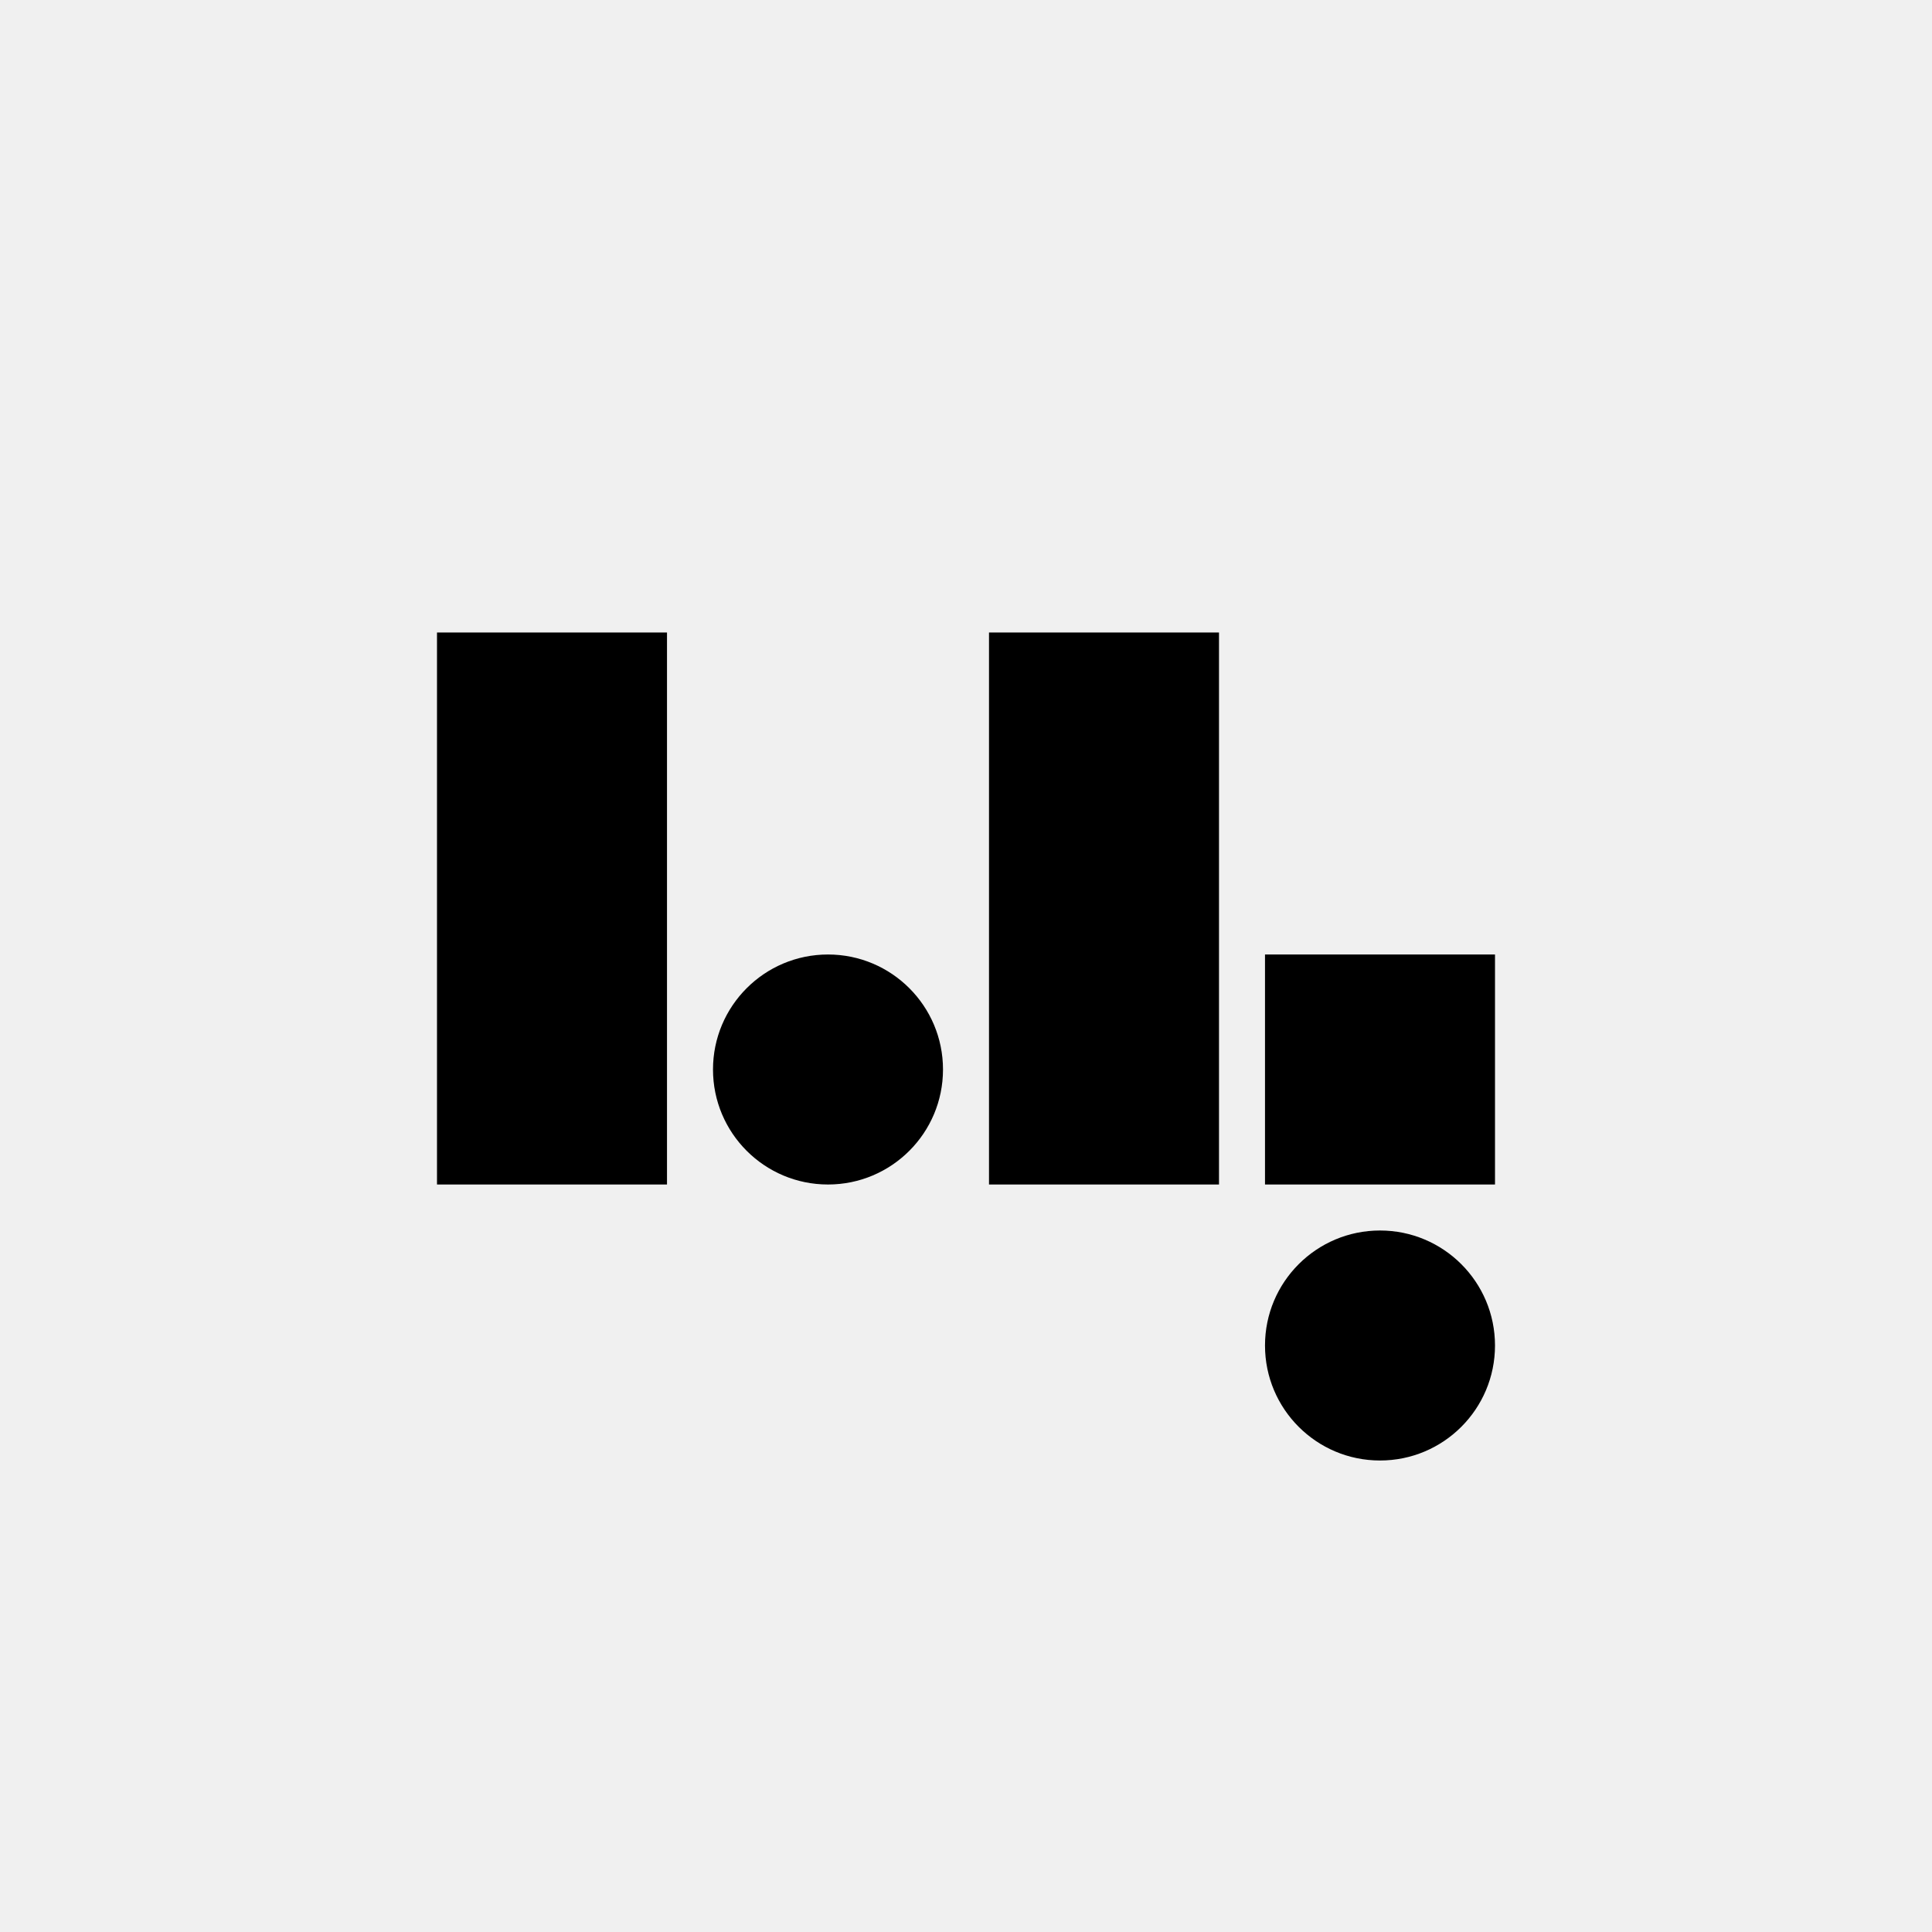
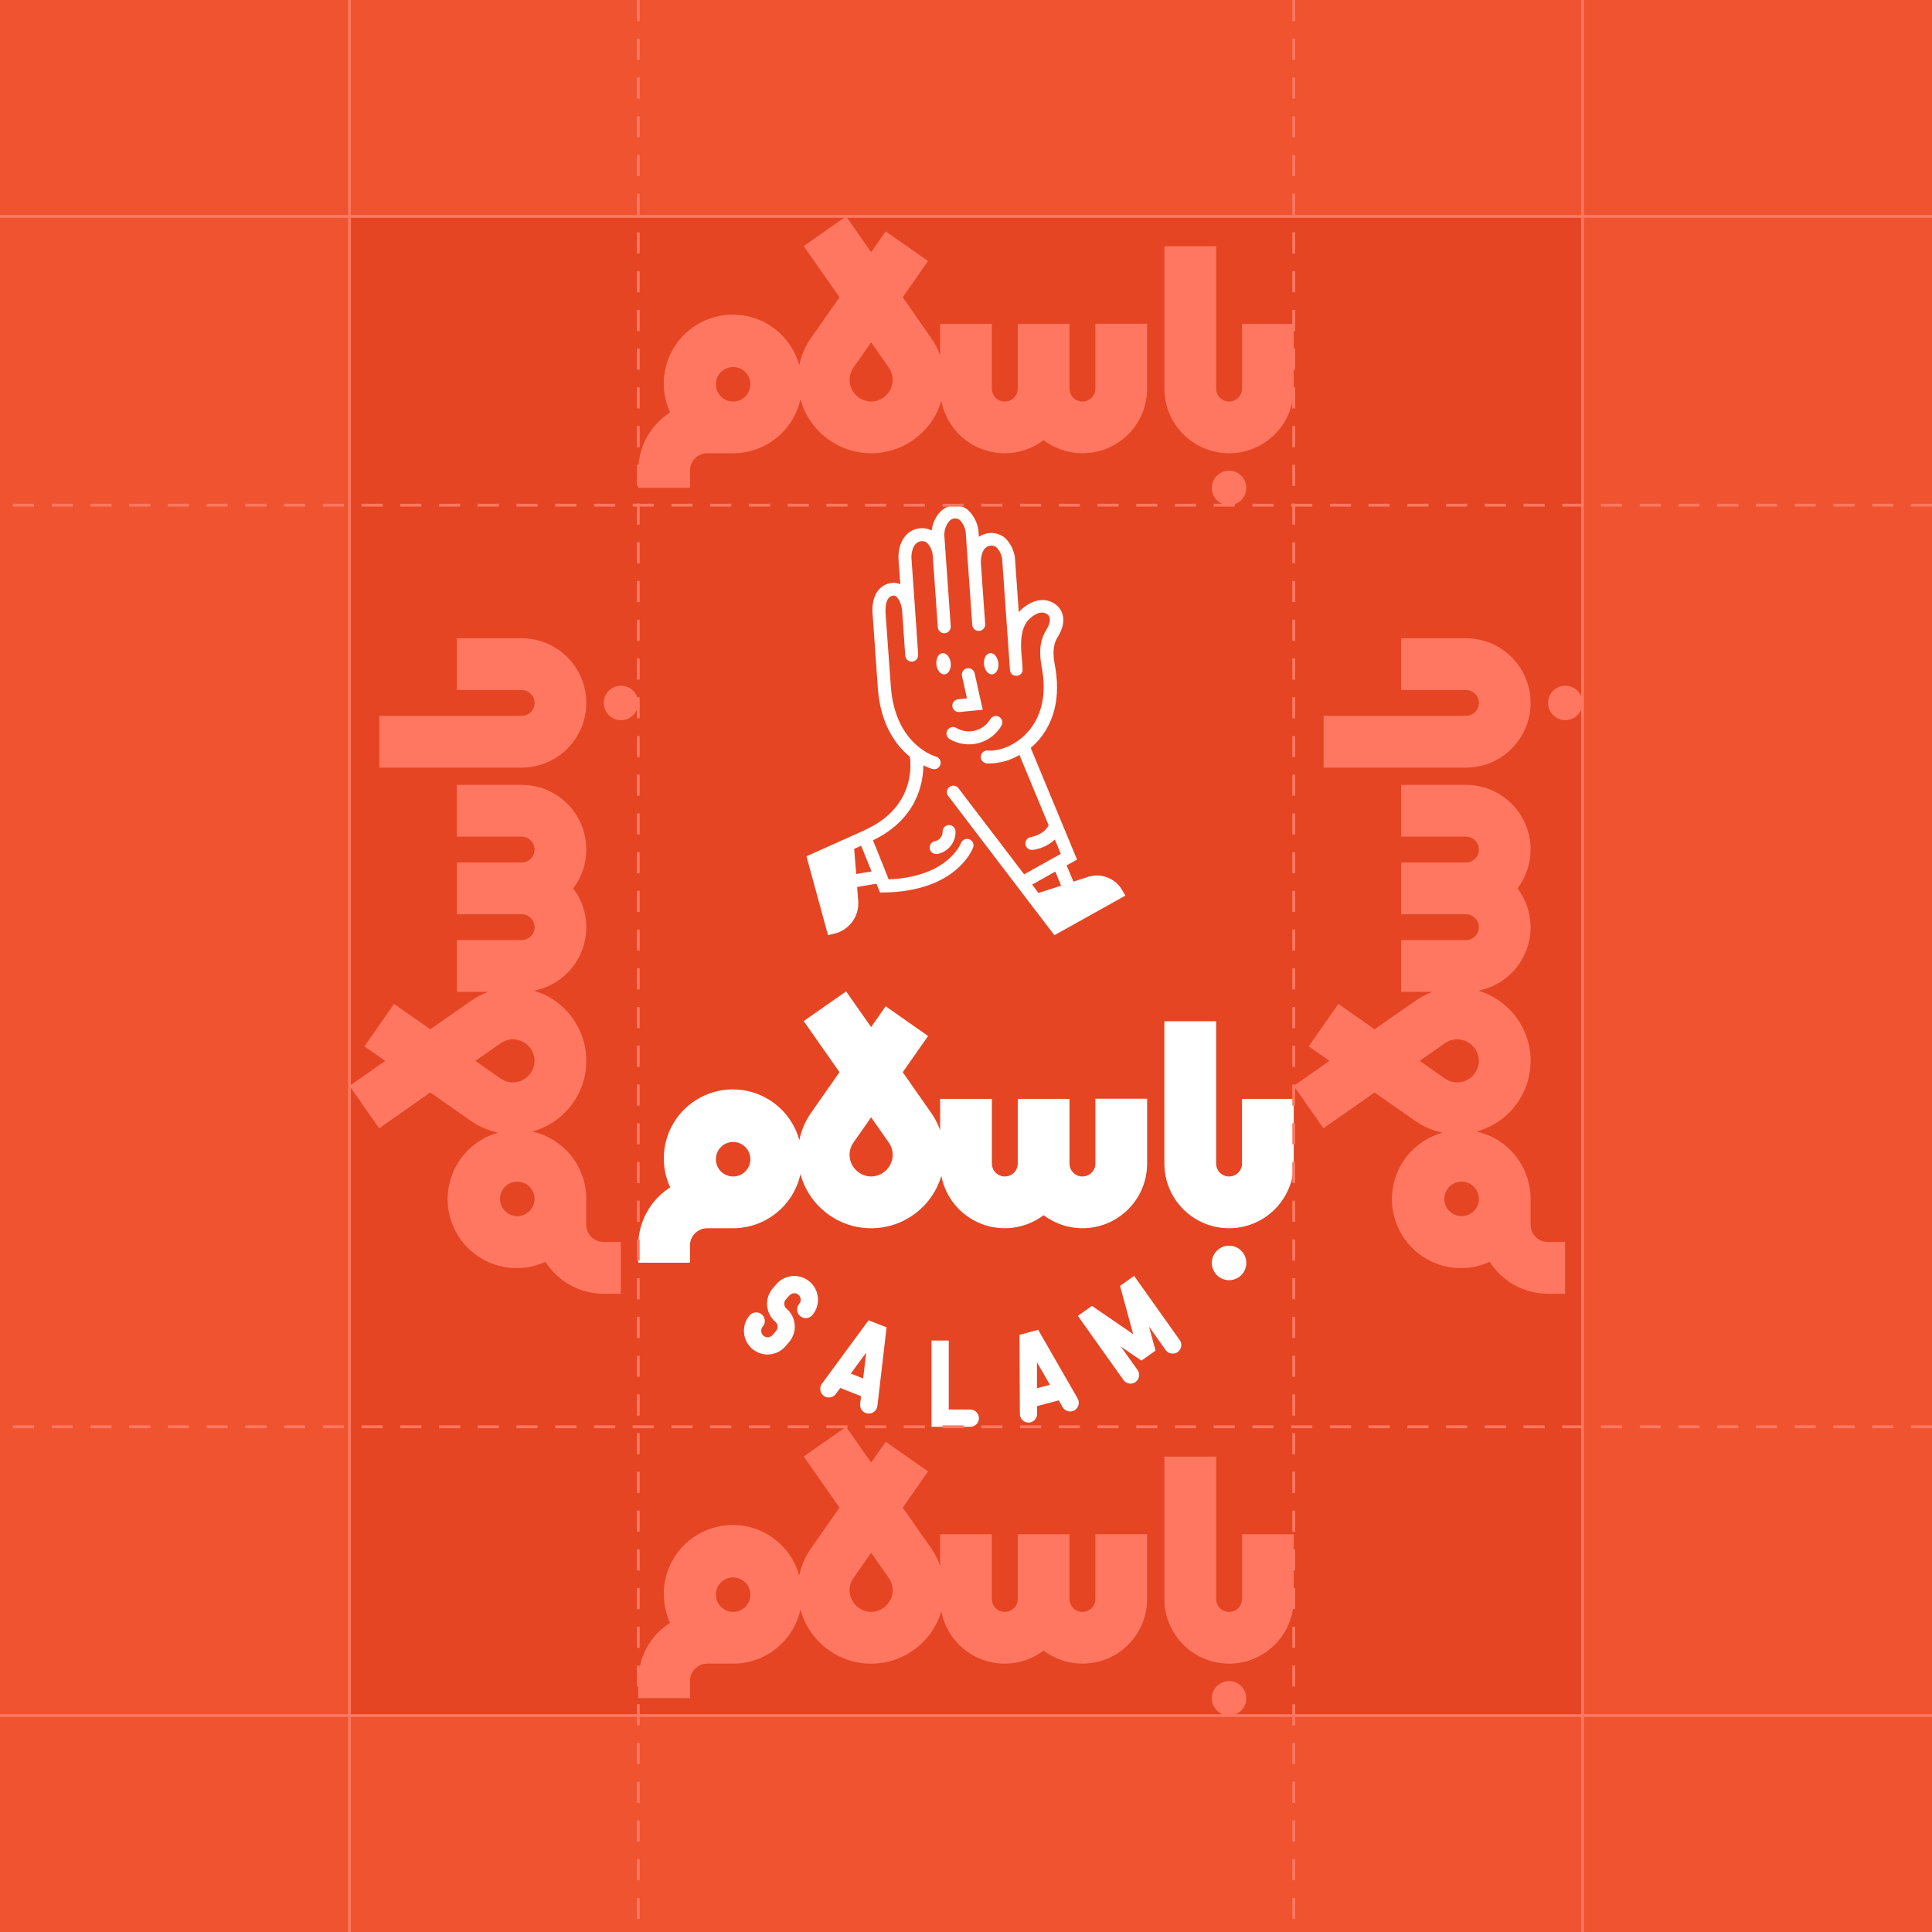
<svg xmlns="http://www.w3.org/2000/svg" viewBox="0 0 672 672">
+   <defs>
+     <style>.cls-1{fill:#ef5330;}.cls-2{fill:#e54523;}.cls-3{fill:#fff;}.cls-4{fill:#ff7761;}</style>
+   </defs>
+   <g id="Layer_3" data-name="Layer 3">
+     <rect class="cls-1" width="672" height="672" />
+   </g>
  <g id="Layer_1" data-name="Layer 1">
-     <rect x="440" y="332" width="80" height="80" />
-     <rect x="152" y="220" width="80" height="192" />
-     <rect x="344" y="220" width="80" height="192" />
-     <circle cx="288" cy="372" r="40" />
-     <circle cx="480" cy="468" r="40" />
+     <rect class="cls-2" x="121.55" y="75.27" width="428.9" height="521.45" />
+     <path class="cls-3" d="M325.18,292.59a2.25,2.25,0,0,0,.41,4.46,2,2,0,0,0,.41,0,7.81,7.81,0,0,0,6.36-7.87,2.25,2.25,0,1,0-4.5.07A3.29,3.29,0,0,1,325.18,292.59Z" />
+     <path class="cls-3" d="M327.54,227.22c-1.34.36-2.14,2.29-1.78,4.3s1.74,3.35,3.08,3,2.15-2.29,1.79-4.3S328.89,226.86,327.54,227.22Z" />
+     <path class="cls-3" d="M331.25,245.66a2.25,2.25,0,0,0,2.24,2h.22l8.11-.8L339,234.17a2.25,2.25,0,1,0-4.39,1l1.72,7.75-3.05.3A2.26,2.26,0,0,0,331.25,245.66Z" />
+     <path class="cls-3" d="M329.53,254a2.25,2.25,0,0,0,.8,3.08,13.12,13.12,0,0,0,18-4.66,2.25,2.25,0,1,0-3.88-2.28,8.63,8.63,0,0,1-11.8,3.06A2.25,2.25,0,0,0,329.53,254Z" />
+     <path class="cls-3" d="M366.75,325.29l24.68-13.77-1.16-2A10.13,10.13,0,0,0,378.48,305l-5.11,1.65L371,301l3.63-2-16.12-38.87a24.14,24.14,0,0,0,2.26-2.15c4.08-4.46,8.49-12.5,6.33-25.52-.76-4-1.23-7.63.77-10.82,3.4-5.45,1.9-9.44-.65-11.36-4.7-3.53-10.1-.46-12.86,2.65l-1.26-17.78a11.6,11.6,0,0,0-3.47-8,7.51,7.51,0,0,0-9.14-.42l-.08-1.16a11.77,11.77,0,0,0-3.62-8.08,7,7,0,0,0-5.3-1.67c-4.12.37-6.9,4.52-7.44,8.7a7.07,7.07,0,0,0-4-.78c-5.4.51-7.87,5.87-7.51,10.9l.61,8.58a5.74,5.74,0,0,0-3-.46c-4.46.5-7.07,4.67-6.65,10.62l1.85,26.19s0,.05,0,.08c1,12.57,6.36,19.68,11.13,23.57.47,3.34,1.38,17.17-14.64,25l-2.1,1-6.54,2.93-12.69,5.68L288,325.26l2.11-.49a10.81,10.81,0,0,0,8.39-11.47l-.37-4.77,6.72-1.16,1.23,3.05,1.54,0c25-.4,30.64-15,30.87-15.65a2.25,2.25,0,0,0-4.22-1.56c-.19.49-4.76,11.8-25.18,12.66L307.17,301l-3.53-8.72.21-.1c14.89-7.28,17.25-19.39,17.33-26a17.34,17.34,0,0,0,3.29,1.33,2.09,2.09,0,0,0,.49.05,2.25,2.25,0,0,0,.48-4.44c-.14,0-14.15-4-15.59-24.43h0L308,213c0-.56-.3-5.5,2.66-5.83a1.35,1.35,0,0,1,1.13.38c1,.86,1.84,2.89,2,5l.08,1,1,14.49a2.25,2.25,0,0,0,4.49-.32L318.5,215h0l-.12-1.65-.07-1h0l-1.27-18c-.16-2.31.62-5.85,3.44-6.11a2.52,2.52,0,0,1,2,.6,7.43,7.43,0,0,1,2,5v0l1.72,24.31a2.25,2.25,0,0,0,2.24,2.1h.16a2.25,2.25,0,0,0,2.09-2.4l-2.22-31.42c-.2-2.85,1.53-5.94,3.44-6.11a2.49,2.49,0,0,1,2,.62,7.47,7.47,0,0,1,2.05,5l2.22,31.42a2.25,2.25,0,0,0,4.49-.31L341.18,196a.27.27,0,0,0,0-.09c-.15-2.25.62-5.9,3.4-6.11a2.74,2.74,0,0,1,2.13.67,7.27,7.27,0,0,1,1.93,4.92l2.21,31.32h0v0l.45,6.35s0,0,0,0a2.25,2.25,0,0,0,.2.77s0,0,0,.05a2.5,2.5,0,0,0,.43.58l.07.07a2.15,2.15,0,0,0,.61.38l.08,0a2.37,2.37,0,0,0,.75.14h.22l.17,0,.25-.05.18-.06.23-.09.18-.11a2,2,0,0,0,.19-.12l.15-.14.17-.15.12-.17.13-.18a1.51,1.51,0,0,0,.09-.18l.1-.21c0-.07,0-.14.05-.2a1.89,1.89,0,0,0,0-.23c0-.07,0-.14,0-.21s0-.14,0-.21c0-1-.22-3.36-.35-5l-.11-1.41v0c-.31-4.45.39-7.94,2-10.12.81-1.05,4.37-4.59,7.16-2.49,1.24.94,1.07,2.95-.46,5.38-3.08,4.94-2.06,10.42-1.38,14,1.85,11.19-1.82,18-5.22,21.7-4.3,4.71-10,6.55-13.74,6.25a2.25,2.25,0,0,0-.34,4.49c.38,0,.76,0,1.15,0a21,21,0,0,0,10.21-2.95l10.14,24.43c-.44,1-1.91,3.28-6.25,4.15a2.25,2.25,0,0,0,.89,4.42A13.82,13.82,0,0,0,366.9,292l2.07,5-12.75,7.11-22.66-29.7A2.25,2.25,0,1,0,330,277.1l25,32.8h0l2.94,3.86ZM297.8,304l-.7-8.74,2.44-1.09.39,1,3.22,7.94Zm69.27-.85,2,4.91-7.86,2.55L359,307.69Z" />
+     <path class="cls-3" d="M345.41,234.51c1.35-.36,2.15-2.29,1.79-4.3s-1.74-3.35-3.09-3-2.14,2.29-1.78,4.3S344.07,234.87,345.41,234.51Z" />
+     <path class="cls-3" d="M337.5,490.28H330v-24h-6v30h13.5a3,3,0,0,0,0-6Z" />
+     <path class="cls-3" d="M267,471.14a8.25,8.25,0,0,1-6.26-13.61,3,3,0,0,1,4.56,3.9,2.23,2.23,0,0,0-.53,1.64,2.18,2.18,0,0,0,.78,1.53,2.24,2.24,0,0,0,3.17-.24l1.22-1.43a2.25,2.25,0,0,0-.25-3.17,8.25,8.25,0,0,1-.9-11.63L270,446.7a8.27,8.27,0,0,1,11.63-.9,8.26,8.26,0,0,1,.91,11.63,3,3,0,1,1-4.56-3.9,2.25,2.25,0,0,0-.25-3.17,2.25,2.25,0,0,0-3.17.24L273.31,452a2.23,2.23,0,0,0-.53,1.64,2.18,2.18,0,0,0,.78,1.53,8.25,8.25,0,0,1,.9,11.63l-1.22,1.43a8.2,8.2,0,0,1-5.63,2.86C267.39,471.14,267.17,471.14,267,471.14Z" />
+     <path class="cls-3" d="M410.33,466.1l-15.86-22.31-4.89,3.47,4.57,16.79-14.35-9.83-4.89,3.48L390.77,480a3,3,0,0,0,2.45,1.26,3,3,0,0,0,2.44-4.74l-5.78-8.14,7.13,4.88,4.92-3.49-2.27-8.34,5.78,8.14a3,3,0,0,0,4.89-3.48Z" />
+     <path class="cls-3" d="M374.82,486.4,361.1,462.54l-6.49,1.75.12,27.52a3,3,0,0,0,3,3h0a3,3,0,0,0,3-3v-2.73l7.53-2,1.36,2.37a3,3,0,0,0,5.21-3Zm-14.13-3.56,0-9,4.51,7.84Z" />
+     <path class="cls-3" d="M302.1,459.24l-16.3,22.18a3,3,0,0,0,4.83,3.55l1.62-2.2,7.26,2.85-.32,2.72a3,3,0,0,0,2.64,3.33l.35,0a3,3,0,0,0,3-2.65l3.2-27.34Zm-1.87,20.22-4.3-1.7,5.35-7.28Z" />
+     <path class="cls-3" d="M432,382.21v22.5a4.5,4.5,0,1,1-9,0v-49.5H405v49.5a22.5,22.5,0,1,0,45,0v-22.5Z" />
+     <path class="cls-3" d="M381,404.71a4.5,4.5,0,1,1-9,0v-22.5H354v22.5a4.5,4.5,0,1,1-9,0v-22.5H327v10.92a25.49,25.49,0,0,0-3.11-6.05L314,372.94l8.81-12.59L308.06,350,303,357.25l-8.7-12.42-14.75,10.32L292,372.94l-9.9,14.14a25.54,25.54,0,0,0-4.07,9.47A24,24,0,1,0,233.11,413,24,24,0,0,0,222,433.21v6h18v-6a6,6,0,0,1,6-6h9a24,24,0,0,0,23.42-18.81,25.47,25.47,0,0,0,49,.61A22.45,22.45,0,0,0,363,422.67a22.46,22.46,0,0,0,36-18v-22.5H381Zm-126,4.5a6,6,0,1,1,6-6A6,6,0,0,1,255,409.21Zm48,0a7.6,7.6,0,0,1-7.5-7.5,7.42,7.42,0,0,1,1.36-4.3l6.14-8.78,6.14,8.78a7.42,7.42,0,0,1,1.36,4.3A7.6,7.6,0,0,1,303,409.21Z" />
+     <path class="cls-3" d="M427.5,433.28a6,6,0,1,0,6,6A6,6,0,0,0,427.5,433.28Z" />
+     <path class="cls-4" d="M432,533.66v22.5a4.5,4.5,0,0,1-9,0v-49.5H405v49.5a22.5,22.5,0,0,0,45,0v-22.5Z" />
+     <path class="cls-4" d="M381,556.16a4.5,4.5,0,0,1-9,0v-22.5H354v22.5a4.5,4.5,0,0,1-9,0v-22.5H327v10.92a25.49,25.49,0,0,0-3.11-6.05L314,524.39l8.81-12.59-14.74-10.32L303,508.7l-8.7-12.42L279.55,506.6,292,524.39l-9.9,14.14A25.54,25.54,0,0,0,278,548a24,24,0,1,0-44.93,16.45A24,24,0,0,0,222,584.66v6h18v-6a6,6,0,0,1,6-6h9a24,24,0,0,0,23.42-18.81,25.47,25.47,0,0,0,49,.61A22.45,22.45,0,0,0,363,574.12a22.46,22.46,0,0,0,36-18v-22.5H381Zm-126,4.5a6,6,0,1,1,6-6A6,6,0,0,1,255,560.66Zm48,0a7.6,7.6,0,0,1-7.5-7.5,7.42,7.42,0,0,1,1.36-4.3l6.14-8.78,6.14,8.78a7.42,7.42,0,0,1,1.36,4.3A7.6,7.6,0,0,1,303,560.66Z" />
+     <path class="cls-4" d="M427.5,584.73a6,6,0,1,0,6,6A6,6,0,0,0,427.5,584.73Z" />
+     <path class="cls-4" d="M432,112.66v22.5a4.5,4.5,0,0,1-9,0V85.66H405v49.5a22.5,22.5,0,0,0,45,0v-22.5Z" />
+     <path class="cls-4" d="M381,135.16a4.5,4.5,0,0,1-9,0v-22.5H354v22.5a4.5,4.5,0,0,1-9,0v-22.5H327v10.92a25.49,25.49,0,0,0-3.11-6L314,103.39,322.8,90.8,308.06,80.47,303,87.7l-8.7-12.43L279.55,85.6,292,103.39l-9.9,14.14A25.54,25.54,0,0,0,278,127a24,24,0,1,0-44.93,16.45A24,24,0,0,0,222,163.66v6h18v-6a6,6,0,0,1,6-6h9a24,24,0,0,0,23.42-18.82,25.47,25.47,0,0,0,49,.62A22.44,22.44,0,0,0,363,153.11a22.45,22.45,0,0,0,36-18v-22.5H381Zm-126,4.5a6,6,0,1,1,6-6A6,6,0,0,1,255,139.66Zm48,0a7.6,7.6,0,0,1-7.5-7.5,7.42,7.42,0,0,1,1.36-4.3l6.14-8.78,6.14,8.78a7.42,7.42,0,0,1,1.36,4.3A7.6,7.6,0,0,1,303,139.66Z" />
+     <path class="cls-4" d="M427.5,163.72a6,6,0,1,0,6,6A6,6,0,0,0,427.5,163.72Z" />
+     <path class="cls-4" d="M158.93,240h22.5a4.5,4.5,0,0,1,0,9h-49.5v18h49.5a22.5,22.5,0,0,0,0-45h-22.5Z" />
+     <path class="cls-4" d="M181.43,291a4.5,4.5,0,0,1,0,9h-22.5v18h22.5a4.5,4.5,0,0,1,0,9h-22.5v18h10.92a25.43,25.43,0,0,0-6,3.11L149.67,358l-12.6-8.81-10.32,14.74L134,369l-12.43,8.7,10.32,14.75L149.67,380l14.14,9.9a25.43,25.43,0,0,0,9.46,4.07,24,24,0,1,0,16.45,44.93A24,24,0,0,0,209.93,450h6V432h-6a6,6,0,0,1-6-6v-9h0a24,24,0,0,0-18.81-23.42,25.47,25.47,0,0,0,.61-49A22.45,22.45,0,0,0,199.39,309a22.46,22.46,0,0,0-18-36h-22.5v18Zm4.5,126a6,6,0,1,1-6-6A6,6,0,0,1,185.93,417Zm0-48a7.59,7.59,0,0,1-7.5,7.5,7.46,7.46,0,0,1-4.3-1.36L165.36,369l8.77-6.14a7.46,7.46,0,0,1,4.3-1.36A7.59,7.59,0,0,1,185.93,369Z" />
+     <path class="cls-4" d="M210,244.5a6,6,0,1,0,6-6A6,6,0,0,0,210,244.5Z" />
+     <path class="cls-4" d="M487.38,240h22.5a4.5,4.5,0,0,1,0,9h-49.5v18h49.5a22.5,22.5,0,0,0,0-45h-22.5Z" />
+     <path class="cls-4" d="M509.88,291a4.5,4.5,0,0,1,0,9h-22.5v18h22.5a4.5,4.5,0,0,1,0,9h-22.5v18H498.3a25.43,25.43,0,0,0-6,3.11L478.12,358l-12.6-8.81L455.2,363.94l7.23,5.06L450,377.7l10.32,14.75L478.12,380l14.14,9.9a25.43,25.43,0,0,0,9.46,4.07,24,24,0,1,0,16.45,44.93A24,24,0,0,0,538.38,450h6V432h-6a6,6,0,0,1-6-6v-9h0a24,24,0,0,0-18.81-23.42,25.47,25.47,0,0,0,.61-49A22.45,22.45,0,0,0,527.84,309a22.46,22.46,0,0,0-18-36h-22.5v18Zm4.5,126a6,6,0,1,1-6-6A6,6,0,0,1,514.38,417Zm0-48a7.59,7.59,0,0,1-7.5,7.5,7.46,7.46,0,0,1-4.3-1.36L493.81,369l8.77-6.14a7.46,7.46,0,0,1,4.3-1.36A7.59,7.59,0,0,1,514.38,369Z" />
+     <path class="cls-4" d="M538.45,244.5a6,6,0,1,0,6-6A6,6,0,0,0,538.45,244.5Z" />
+     <path class="cls-4" d="M222.5,667.49h-1v-7.35h1Zm0-13.48h-1v-7.34h1Zm0-13.47h-1v-7.35h1Zm0-13.47h-1v-7.35h1Zm0-13.47h-1v-7.35h1Zm0-13.47h-1v-7.35h1Zm0-13.48h-1V579.3h1Zm0-13.47h-1v-7.35h1Zm0-13.47h-1v-7.35h1Zm0-13.47h-1v-7.35h1Zm0-13.48h-1v-7.34h1Zm0-13.47h-1v-7.35h1Zm0-13.47h-1v-7.35h1Zm0-13.47h-1V485h1Zm0-13.47h-1v-7.35h1Zm0-13.48h-1v-7.35h1Zm0-13.47h-1v-7.35h1Zm0-13.47h-1v-7.35h1Zm0-13.47h-1v-7.35h1Zm0-13.48h-1v-7.34h1Zm0-13.47h-1v-7.35h1Zm0-13.47h-1v-7.35h1Zm0-13.47h-1v-7.35h1Zm0-13.47h-1v-7.35h1Zm0-13.48h-1V336.8h1Zm0-13.47h-1v-7.35h1Zm0-13.47h-1v-7.35h1Zm0-13.47h-1v-7.35h1Zm0-13.48h-1v-7.34h1Zm0-13.47h-1v-7.35h1Zm0-13.47h-1V256h1Zm0-13.47h-1V242.5h1Zm0-13.47h-1V229h1Zm0-13.48h-1v-7.35h1Zm0-13.47h-1v-7.35h1Zm0-13.47h-1v-7.35h1Zm0-13.47h-1v-7.35h1Zm0-13.48h-1v-7.34h1Zm0-13.47h-1v-7.35h1Zm0-13.47h-1v-7.35h1Zm0-13.47h-1v-7.35h1Zm0-13.47h-1v-7.35h1Zm0-13.48h-1V94.31h1Zm0-13.47h-1V80.83h1Zm0-13.47h-1V67.36h1Zm0-13.47h-1V53.89h1Zm0-13.48h-1V40.42h1Zm0-13.47h-1V26.94h1Zm0-13.47h-1V13.47h1Zm0-13.47h-1V0h1Z" />
+     <rect class="cls-4" x="121.05" width="1" height="672" />
+     <rect class="cls-4" x="549.95" width="1" height="672" />
+     <path class="cls-4" d="M450.5,667.49h-1v-7.35h1Zm0-13.48h-1v-7.34h1Zm0-13.47h-1v-7.35h1Zm0-13.47h-1v-7.35h1Zm0-13.47h-1v-7.35h1Zm0-13.47h-1v-7.35h1Zm0-13.48h-1V579.3h1Zm0-13.47h-1v-7.35h1Zm0-13.47h-1v-7.35h1Zm0-13.47h-1v-7.35h1Zm0-13.48h-1v-7.34h1Zm0-13.47h-1v-7.35h1Zm0-13.47h-1v-7.35h1Zm0-13.47h-1V485h1Zm0-13.47h-1v-7.35h1Zm0-13.48h-1v-7.35h1Zm0-13.47h-1v-7.35h1Zm0-13.47h-1v-7.35h1Zm0-13.47h-1v-7.35h1Zm0-13.48h-1v-7.34h1Zm0-13.47h-1v-7.35h1Zm0-13.47h-1v-7.35h1Zm0-13.47h-1v-7.35h1Zm0-13.47h-1v-7.35h1Zm0-13.48h-1V336.8h1Zm0-13.47h-1v-7.35h1Zm0-13.47h-1v-7.35h1Zm0-13.47h-1v-7.35h1Zm0-13.48h-1v-7.34h1Zm0-13.47h-1v-7.35h1Zm0-13.47h-1V256h1Zm0-13.47h-1V242.5h1Zm0-13.47h-1V229h1Zm0-13.48h-1v-7.35h1Zm0-13.47h-1v-7.35h1Zm0-13.47h-1v-7.35h1Zm0-13.47h-1v-7.35h1Zm0-13.48h-1v-7.34h1Zm0-13.47h-1v-7.35h1Zm0-13.47h-1v-7.35h1Zm0-13.47h-1v-7.35h1Zm0-13.47h-1v-7.35h1Zm0-13.48h-1V94.31h1Zm0-13.47h-1V80.83h1Zm0-13.47h-1V67.36h1Zm0-13.47h-1V53.89h1Zm0-13.48h-1V40.42h1Zm0-13.47h-1V26.94h1Zm0-13.47h-1V13.47h1Zm0-13.47h-1V0h1Z" />
+     <path class="cls-4" d="M672,496.78h-7.35v-1H672Zm-13.47,0h-7.35v-1h7.35Zm-13.47,0h-7.35v-1h7.35Zm-13.48,0h-7.34v-1h7.34Zm-13.47,0h-7.35v-1h7.35Zm-13.47,0h-7.35v-1h7.35Zm-13.47,0h-7.35v-1h7.35Zm-13.48,0h-7.34v-1h7.34Zm-13.47,0h-7.35v-1h7.35Zm-13.47,0H543.4v-1h7.35Zm-13.47,0h-7.35v-1h7.35Zm-13.47,0h-7.35v-1h7.35Zm-13.48,0H503v-1h7.34Zm-13.47,0h-7.35v-1h7.35Zm-13.47,0H476v-1h7.35Zm-13.47,0h-7.35v-1h7.35Zm-13.47,0H449.1v-1h7.35Zm-13.48,0h-7.35v-1H443Zm-13.47,0h-7.35v-1h7.35Zm-13.47,0h-7.35v-1H416Zm-13.47,0h-7.35v-1h7.35Zm-13.48,0h-7.34v-1h7.34Zm-13.47,0h-7.35v-1h7.35Zm-13.47,0h-7.35v-1h7.35Zm-13.47,0h-7.35v-1h7.35Zm-13.47,0h-7.35v-1h7.35Zm-13.48,0h-7.34v-1h7.34Zm-13.47,0H300.9v-1h7.35Zm-13.47,0h-7.35v-1h7.35Zm-13.47,0H274v-1h7.35Zm-13.48,0h-7.34v-1h7.34Zm-13.47,0H247v-1h7.35Zm-13.47,0h-7.35v-1h7.35Zm-13.47,0h-7.35v-1h7.35Zm-13.47,0H206.6v-1H214Zm-13.48,0h-7.35v-1h7.35Zm-13.47,0h-7.35v-1H187Zm-13.47,0h-7.35v-1h7.35Zm-13.47,0h-7.35v-1h7.35Zm-13.48,0h-7.34v-1h7.34Zm-13.47,0h-7.35v-1h7.35Zm-13.47,0h-7.35v-1h7.35Zm-13.47,0H98.82v-1h7.35Zm-13.47,0H85.35v-1H92.7Zm-13.48,0H71.88v-1h7.34Zm-13.47,0H58.4v-1h7.35Zm-13.47,0H44.93v-1h7.35Zm-13.47,0H31.46v-1h7.35Zm-13.48,0H18v-1h7.34Zm-13.47,0H4.51v-1h7.35Z" />
+     <rect class="cls-4" y="596.23" width="672" height="1" />
+     <rect class="cls-4" y="74.77" width="672" height="1" />
+     <path class="cls-4" d="M672,176.22h-7.35v-1H672Zm-13.47,0h-7.35v-1h7.35Zm-13.47,0h-7.35v-1h7.35Zm-13.48,0h-7.34v-1h7.34Zm-13.47,0h-7.35v-1h7.35Zm-13.47,0h-7.35v-1h7.35Zm-13.47,0h-7.35v-1h7.35Zm-13.48,0h-7.34v-1h7.34Zm-13.47,0h-7.35v-1h7.35Zm-13.47,0H543.4v-1h7.35Zm-13.47,0h-7.35v-1h7.35Zm-13.47,0h-7.35v-1h7.35Zm-13.48,0H503v-1h7.34Zm-13.47,0h-7.35v-1h7.35Zm-13.47,0H476v-1h7.35Zm-13.47,0h-7.35v-1h7.35Zm-13.47,0H449.1v-1h7.35Zm-13.48,0h-7.35v-1H443Zm-13.47,0h-7.35v-1h7.35Zm-13.47,0h-7.35v-1H416Zm-13.47,0h-7.35v-1h7.35Zm-13.48,0h-7.34v-1h7.34Zm-13.47,0h-7.35v-1h7.35Zm-13.47,0h-7.35v-1h7.35Zm-13.47,0h-7.35v-1h7.35Zm-13.47,0h-7.35v-1h7.35Zm-13.48,0h-7.34v-1h7.34Zm-13.47,0H300.9v-1h7.35Zm-13.47,0h-7.35v-1h7.35Zm-13.47,0H274v-1h7.35Zm-13.48,0h-7.34v-1h7.34Zm-13.47,0H247v-1h7.35Zm-13.47,0h-7.35v-1h7.35Zm-13.47,0h-7.35v-1h7.35Zm-13.47,0H206.6v-1H214Zm-13.48,0h-7.35v-1h7.35Zm-13.47,0h-7.35v-1H187Zm-13.47,0h-7.35v-1h7.35Zm-13.47,0h-7.35v-1h7.35Zm-13.48,0h-7.34v-1h7.34Zm-13.47,0h-7.35v-1h7.35Zm-13.47,0h-7.35v-1h7.35Zm-13.47,0H98.82v-1h7.35Zm-13.47,0H85.35v-1H92.7Zm-13.48,0H71.88v-1h7.34Zm-13.47,0H58.4v-1h7.35Zm-13.47,0H44.93v-1h7.35Zm-13.47,0H31.46v-1h7.35Zm-13.48,0H18v-1h7.34Zm-13.47,0H4.51v-1h7.35Z" />
  </g>
</svg>
